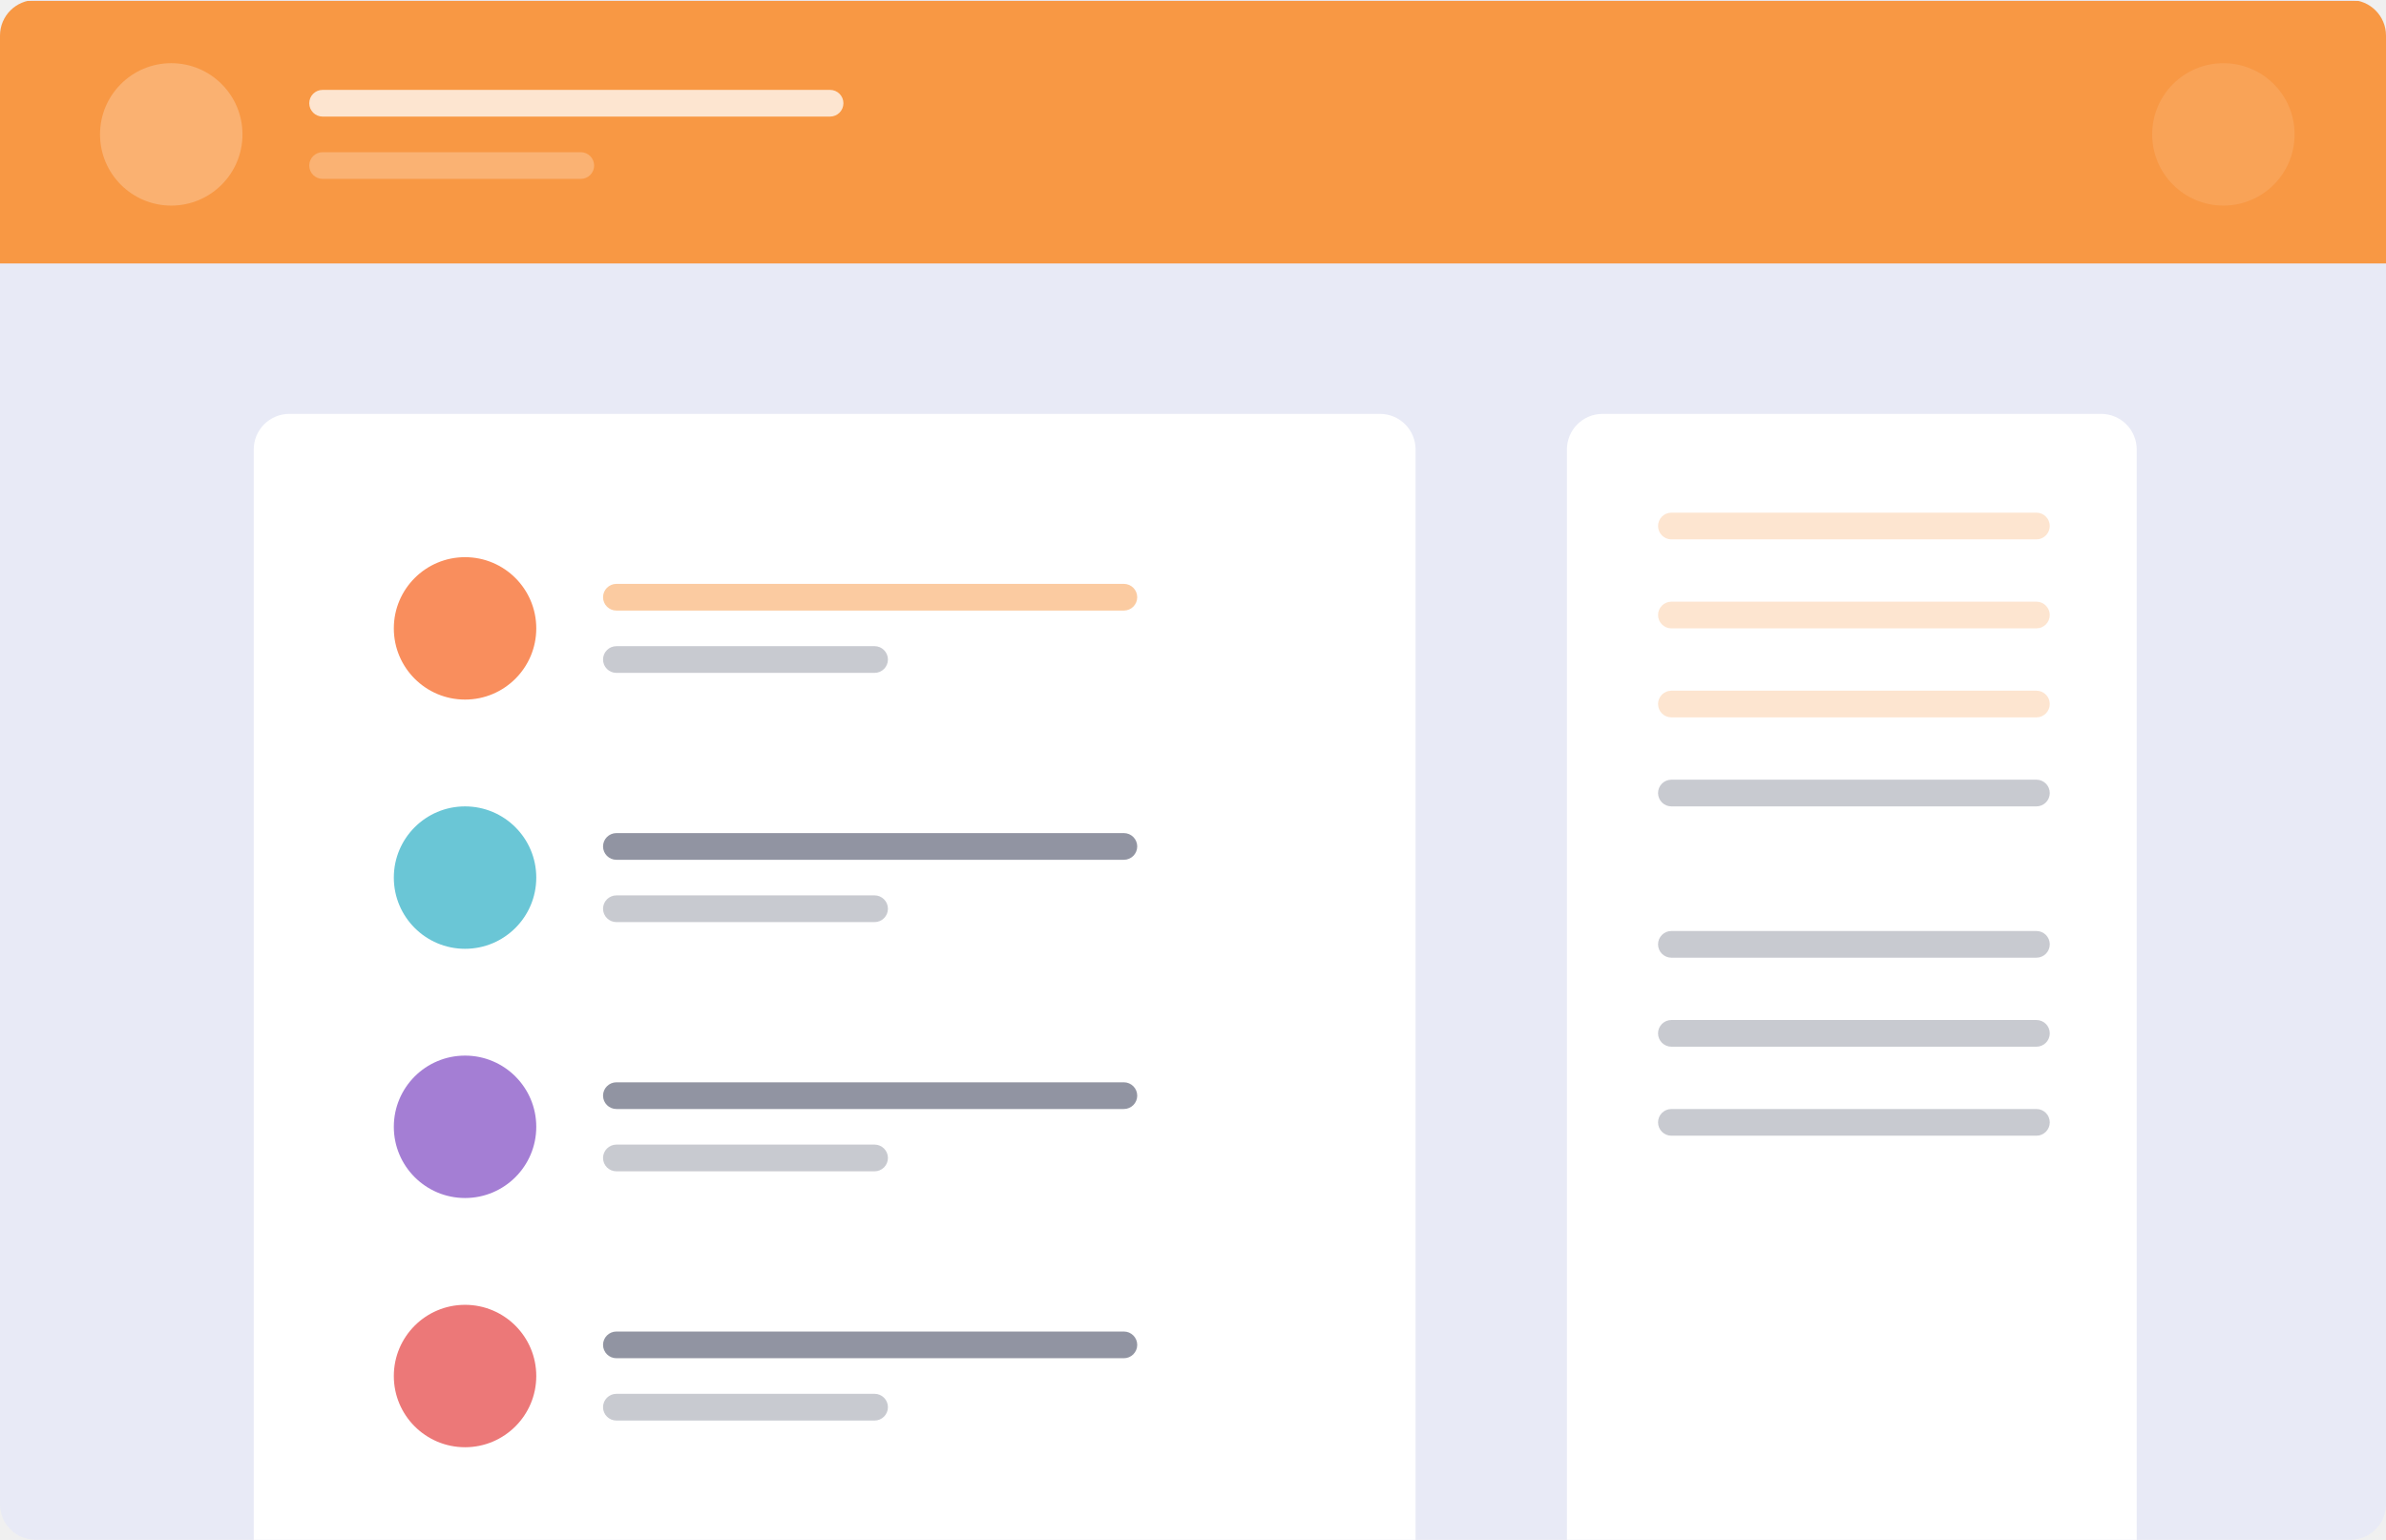
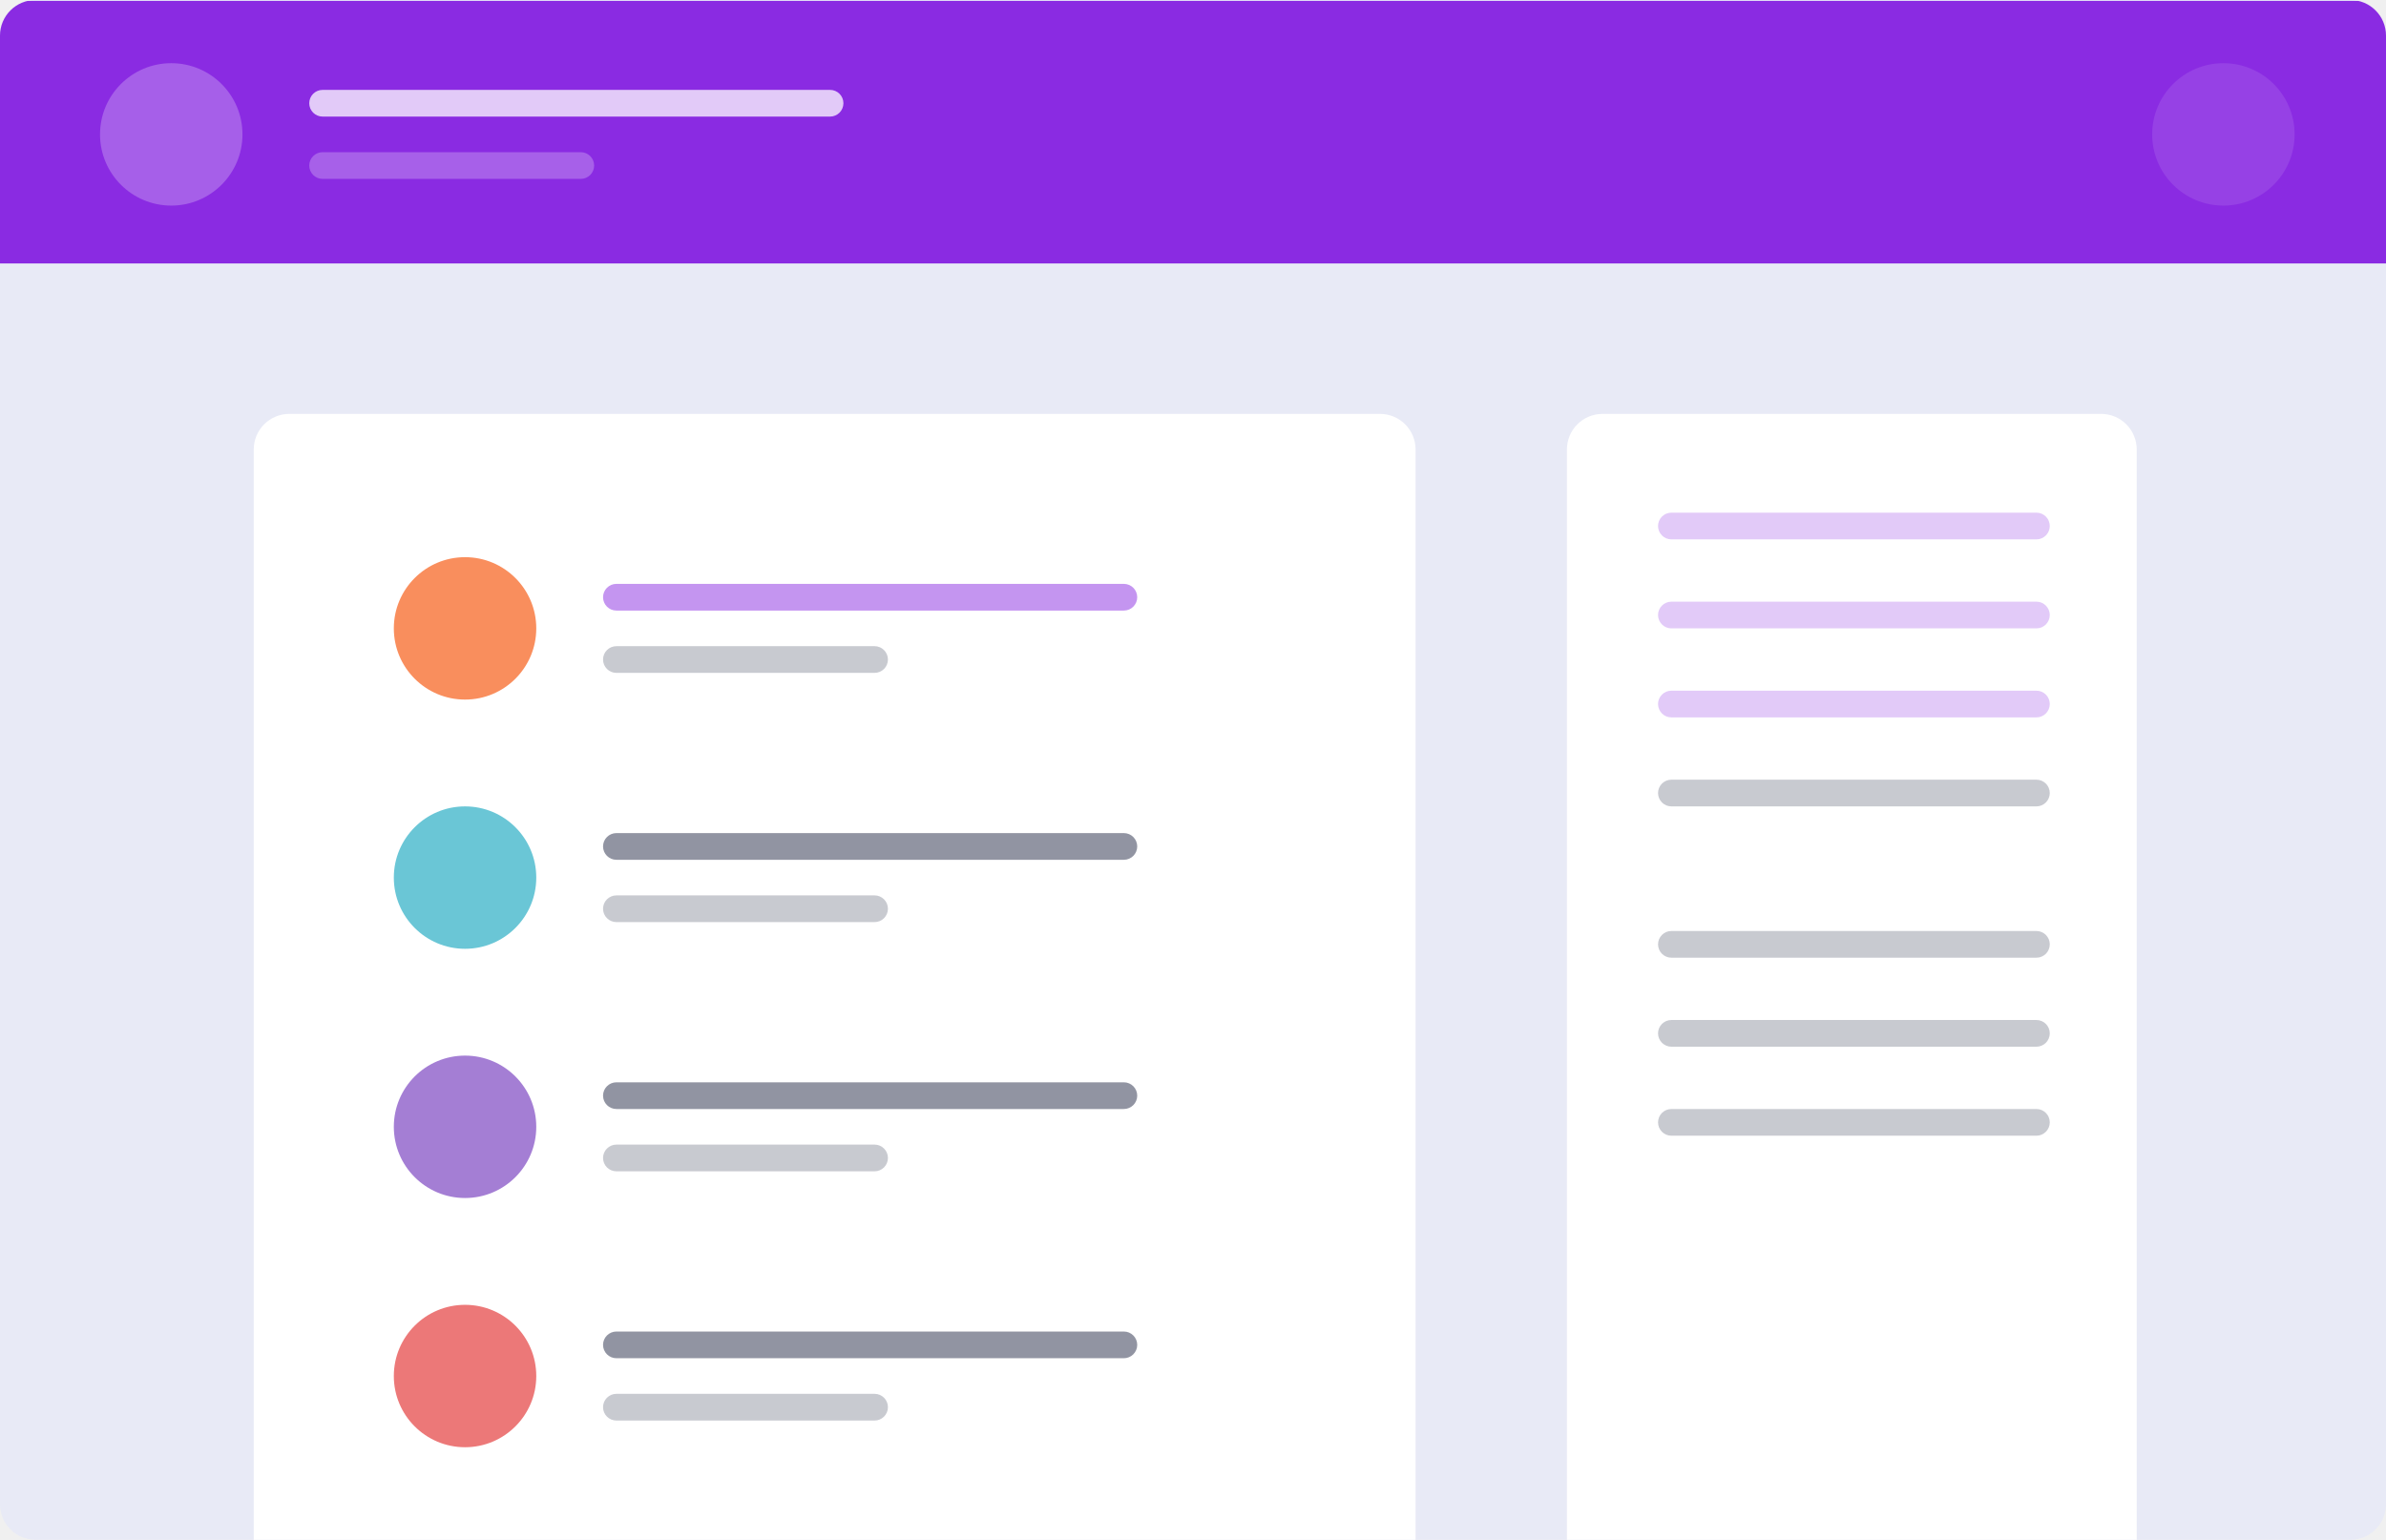
<svg xmlns="http://www.w3.org/2000/svg" xmlns:xlink="http://www.w3.org/1999/xlink" width="536" height="346">
  <defs>
    <rect id="a" width="536" height="346" rx="8" />
  </defs>
  <g fill="none" fill-rule="evenodd">
    <mask id="b" fill="#fff">
      <use xlink:href="#a" />
    </mask>
    <use fill="#E8EAF6" fill-rule="nonzero" xlink:href="#a" />
    <g mask="url(#b)">
-       <path fill="#f89844" d="M-3.53.197h547v59h-547z" />
+       <path fill="#8a2be2" d="M-3.53.197h547v59h-547z" />
      <g transform="translate(22.47 14.197)" fill="#FFF">
        <circle cx="16" cy="16" r="16" opacity=".245" />
        <circle cx="477" cy="16" r="16" opacity=".104" />
        <g transform="translate(47 6)">
          <rect width="120" height="6" opacity=".75" rx="3" />
          <rect width="64" height="6" y="14" opacity=".25" rx="3" />
        </g>
      </g>
    </g>
    <g mask="url(#b)">
      <g transform="translate(57 93)">
        <rect width="261" height="316" fill="#FFF" rx="8" />
        <rect width="128" height="316" x="295" fill="#FFF" rx="8" />
-         <rect width="120" height="6" x="78.47" y="38.197" fill="#f89844" opacity=".5" rx="3" />
+         <rect width="120" height="6" x="78.47" y="38.197" fill="#8a2be2" opacity=".5" rx="3" />
      </g>
    </g>
    <g transform="translate(88.47 115.197)">
      <circle cx="16" cy="26" r="16" fill="#F98E5D" />
-       <rect width="88" height="6" x="284" fill="#f89844" opacity=".25" rx="3" />
-       <rect width="88" height="6" x="284" y="20" fill="#f89844" opacity=".25" rx="3" />
-       <rect width="88" height="6" x="284" y="40" fill="#f89844" opacity=".25" rx="3" />
+       <rect width="88" height="6" x="284" fill="#8a2be2" opacity=".25" rx="3" />
+       <rect width="88" height="6" x="284" y="20" fill="#8a2be2" opacity=".25" rx="3" />
+       <rect width="88" height="6" x="284" y="40" fill="#8a2be2" opacity=".25" rx="3" />
      <rect width="88" height="6" x="284" y="60" fill="#242A45" opacity=".25" rx="3" />
      <rect width="88" height="6" x="284" y="94" fill="#242A45" opacity=".25" rx="3" />
      <rect width="88" height="6" x="284" y="114" fill="#242A45" opacity=".25" rx="3" />
      <rect width="88" height="6" x="284" y="134" fill="#242A45" opacity=".25" rx="3" />
      <rect width="64" height="6" x="47" y="30" fill="#242A45" opacity=".25" rx="3" />
    </g>
    <g transform="translate(88.47 181.197)">
      <circle cx="16" cy="16" r="16" fill="#6AC6D6" />
      <rect width="120" height="6" x="47" y="6" fill="#242A45" opacity=".5" rx="3" />
      <rect width="64" height="6" x="47" y="20" fill="#242A45" opacity=".25" rx="3" />
    </g>
    <g transform="translate(88.47 237.197)">
      <circle cx="16" cy="16" r="16" fill="#A47ED4" />
      <rect width="120" height="6" x="47" y="6" fill="#242A45" opacity=".5" rx="3" />
      <rect width="64" height="6" x="47" y="20" fill="#242A45" opacity=".25" rx="3" />
    </g>
    <g transform="translate(88.47 293.197)">
      <circle cx="16" cy="16" r="16" fill="#EC7878" />
      <rect width="120" height="6" x="47" y="6" fill="#242A45" opacity=".5" rx="3" />
      <rect width="64" height="6" x="47" y="20" fill="#242A45" opacity=".25" rx="3" />
    </g>
  </g>
</svg>
